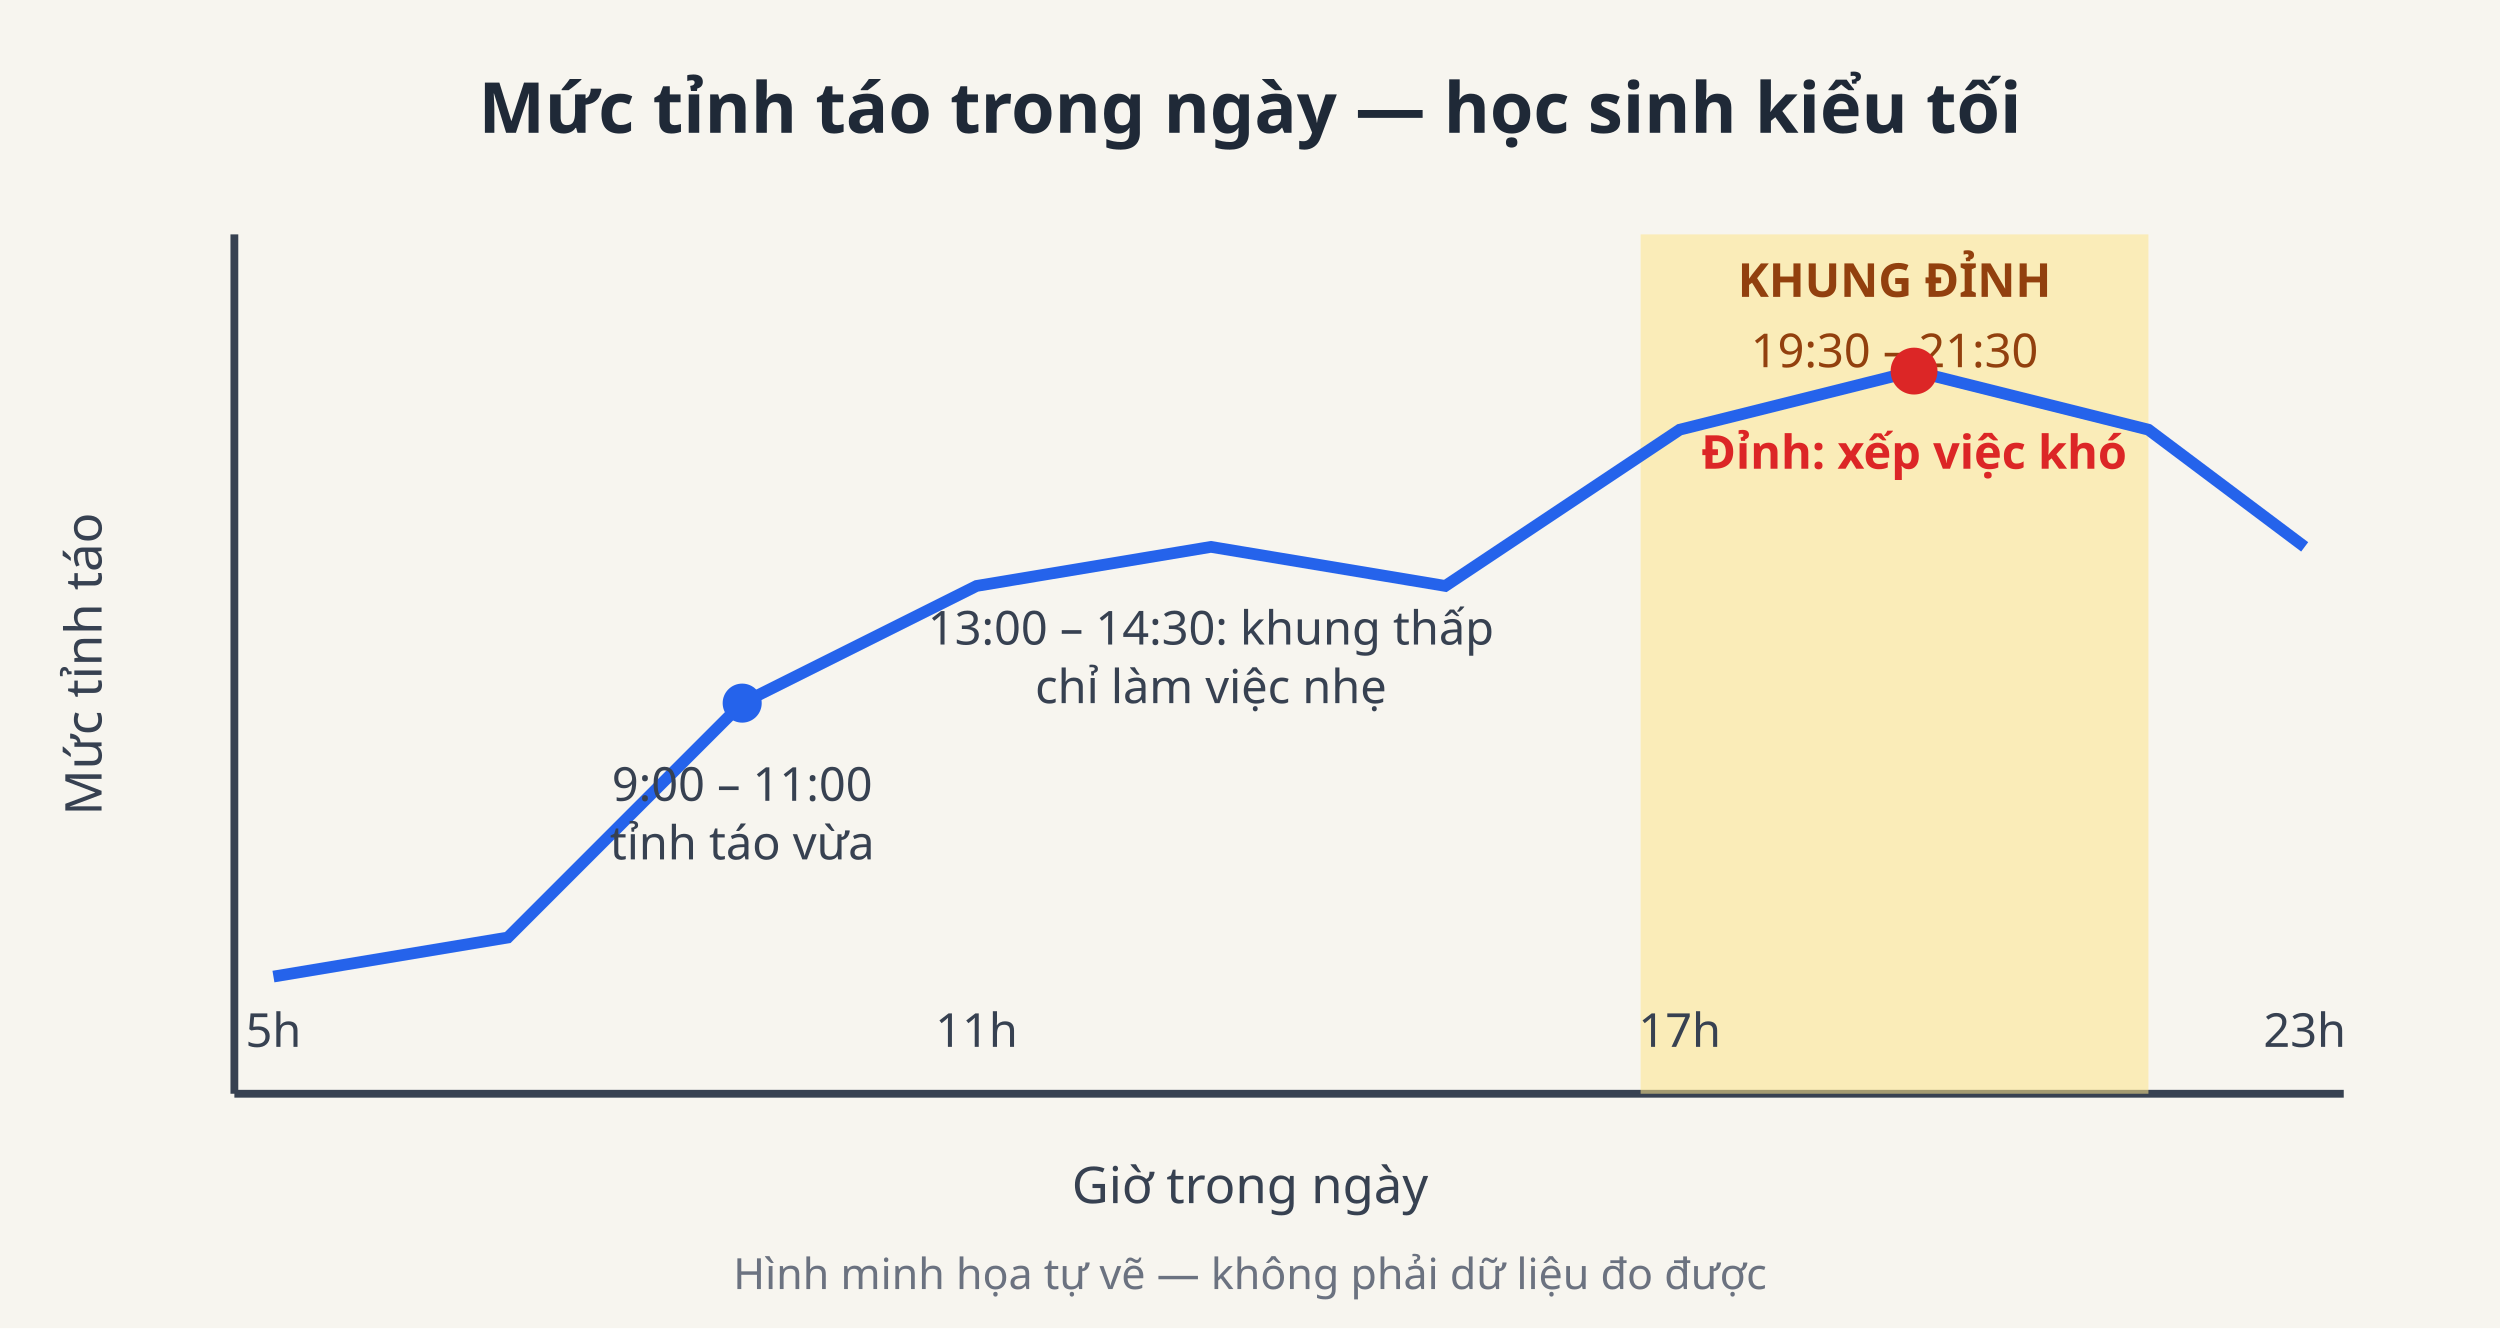
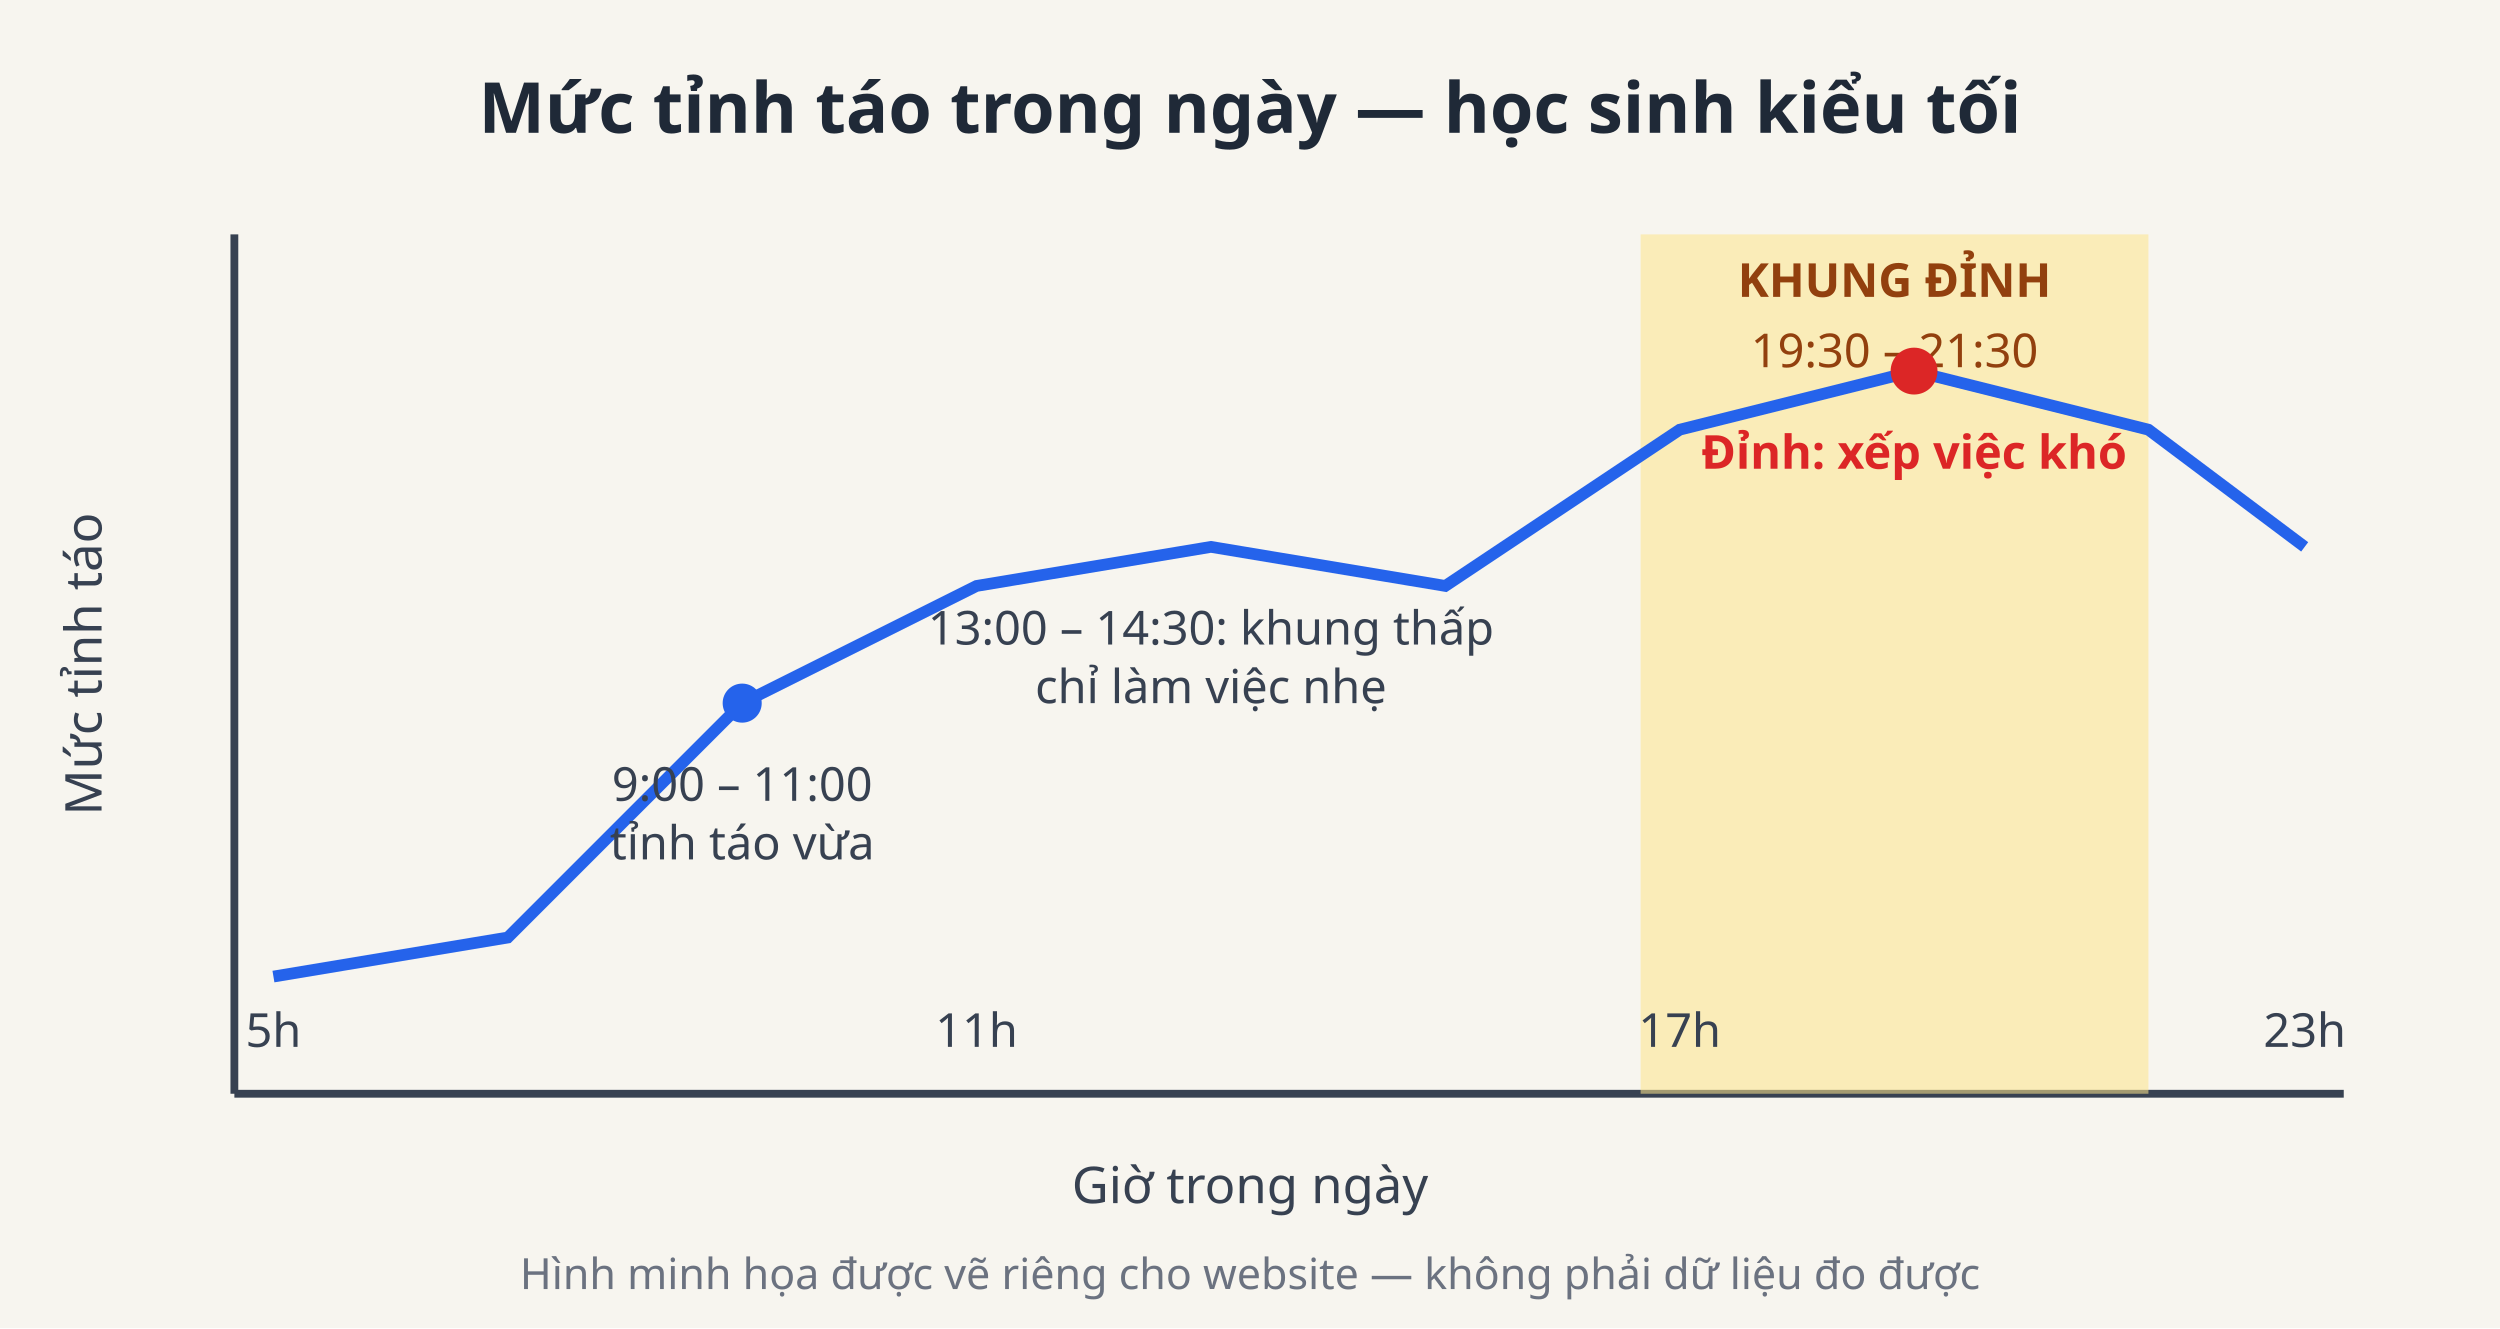
<svg xmlns="http://www.w3.org/2000/svg" width="640" height="340" viewBox="0 0 640 340" role="img" aria-label="Sơ đồ đường cong mức tỉnh táo trong ngày, khung buổi tối từ 19 giờ 30 đến 21 giờ 30 được tô đậm là lúc xếp việc khó">
  <rect width="640" height="340" fill="#f7f5ef" />
  <text x="320" y="34" text-anchor="middle" font-family="sans-serif" font-size="18" font-weight="bold" fill="#1f2937">Mức tỉnh táo trong ngày — học sinh kiểu tối</text>
  <line x1="60" y1="280" x2="600" y2="280" stroke="#374151" stroke-width="2" />
  <line x1="60" y1="280" x2="60" y2="60" stroke="#374151" stroke-width="2" />
  <text x="320" y="308" text-anchor="middle" font-family="sans-serif" font-size="13" fill="#374151">Giờ trong ngày</text>
  <text x="26" y="170" text-anchor="middle" font-family="sans-serif" font-size="13" fill="#374151" transform="rotate(-90 26 170)">Mức tỉnh táo</text>
  <rect x="420" y="60" width="130" height="220" fill="#fde68a" opacity="0.55" />
  <text x="485" y="76" text-anchor="middle" font-family="sans-serif" font-size="12" font-weight="bold" fill="#92400e">KHUNG ĐỈNH</text>
  <text x="485" y="94" text-anchor="middle" font-family="sans-serif" font-size="12" fill="#92400e">19:30 – 21:30</text>
  <polyline points="70,250 130,240 190,180 250,150 310,140 370,150 430,110 490,95 550,110 590,140" fill="none" stroke="#2563eb" stroke-width="3" />
  <circle cx="190" cy="180" r="5" fill="#2563eb" />
  <circle cx="490" cy="95" r="6" fill="#dc2626" />
  <text x="190" y="205" text-anchor="middle" font-family="sans-serif" font-size="12" fill="#374151">9:00 – 11:00</text>
  <text x="190" y="220" text-anchor="middle" font-family="sans-serif" font-size="12" fill="#374151">tỉnh táo vừa</text>
  <text x="490" y="120" text-anchor="middle" font-family="sans-serif" font-size="12" font-weight="bold" fill="#dc2626">Đỉnh: xếp việc khó</text>
  <text x="310" y="165" text-anchor="middle" font-family="sans-serif" font-size="12" fill="#374151">13:00 – 14:30: khung thấp</text>
  <text x="310" y="180" text-anchor="middle" font-family="sans-serif" font-size="12" fill="#374151">chỉ làm việc nhẹ</text>
  <text x="70" y="268" text-anchor="middle" font-family="sans-serif" font-size="12" fill="#374151">5h</text>
  <text x="250" y="268" text-anchor="middle" font-family="sans-serif" font-size="12" fill="#374151">11h</text>
  <text x="430" y="268" text-anchor="middle" font-family="sans-serif" font-size="12" fill="#374151">17h</text>
  <text x="590" y="268" text-anchor="middle" font-family="sans-serif" font-size="12" fill="#374151">23h</text>
-   <text x="320" y="330" text-anchor="middle" font-family="sans-serif" font-size="11" fill="#6b7280">Hình minh họa tự vẽ — không phải dữ liệu đo được</text>
+   <text x="320" y="330" text-anchor="middle" font-family="sans-serif" font-size="11" fill="#6b7280">Hình minh họa được vẽ riêng cho website — không phải dữ liệu đo được</text>
</svg>
